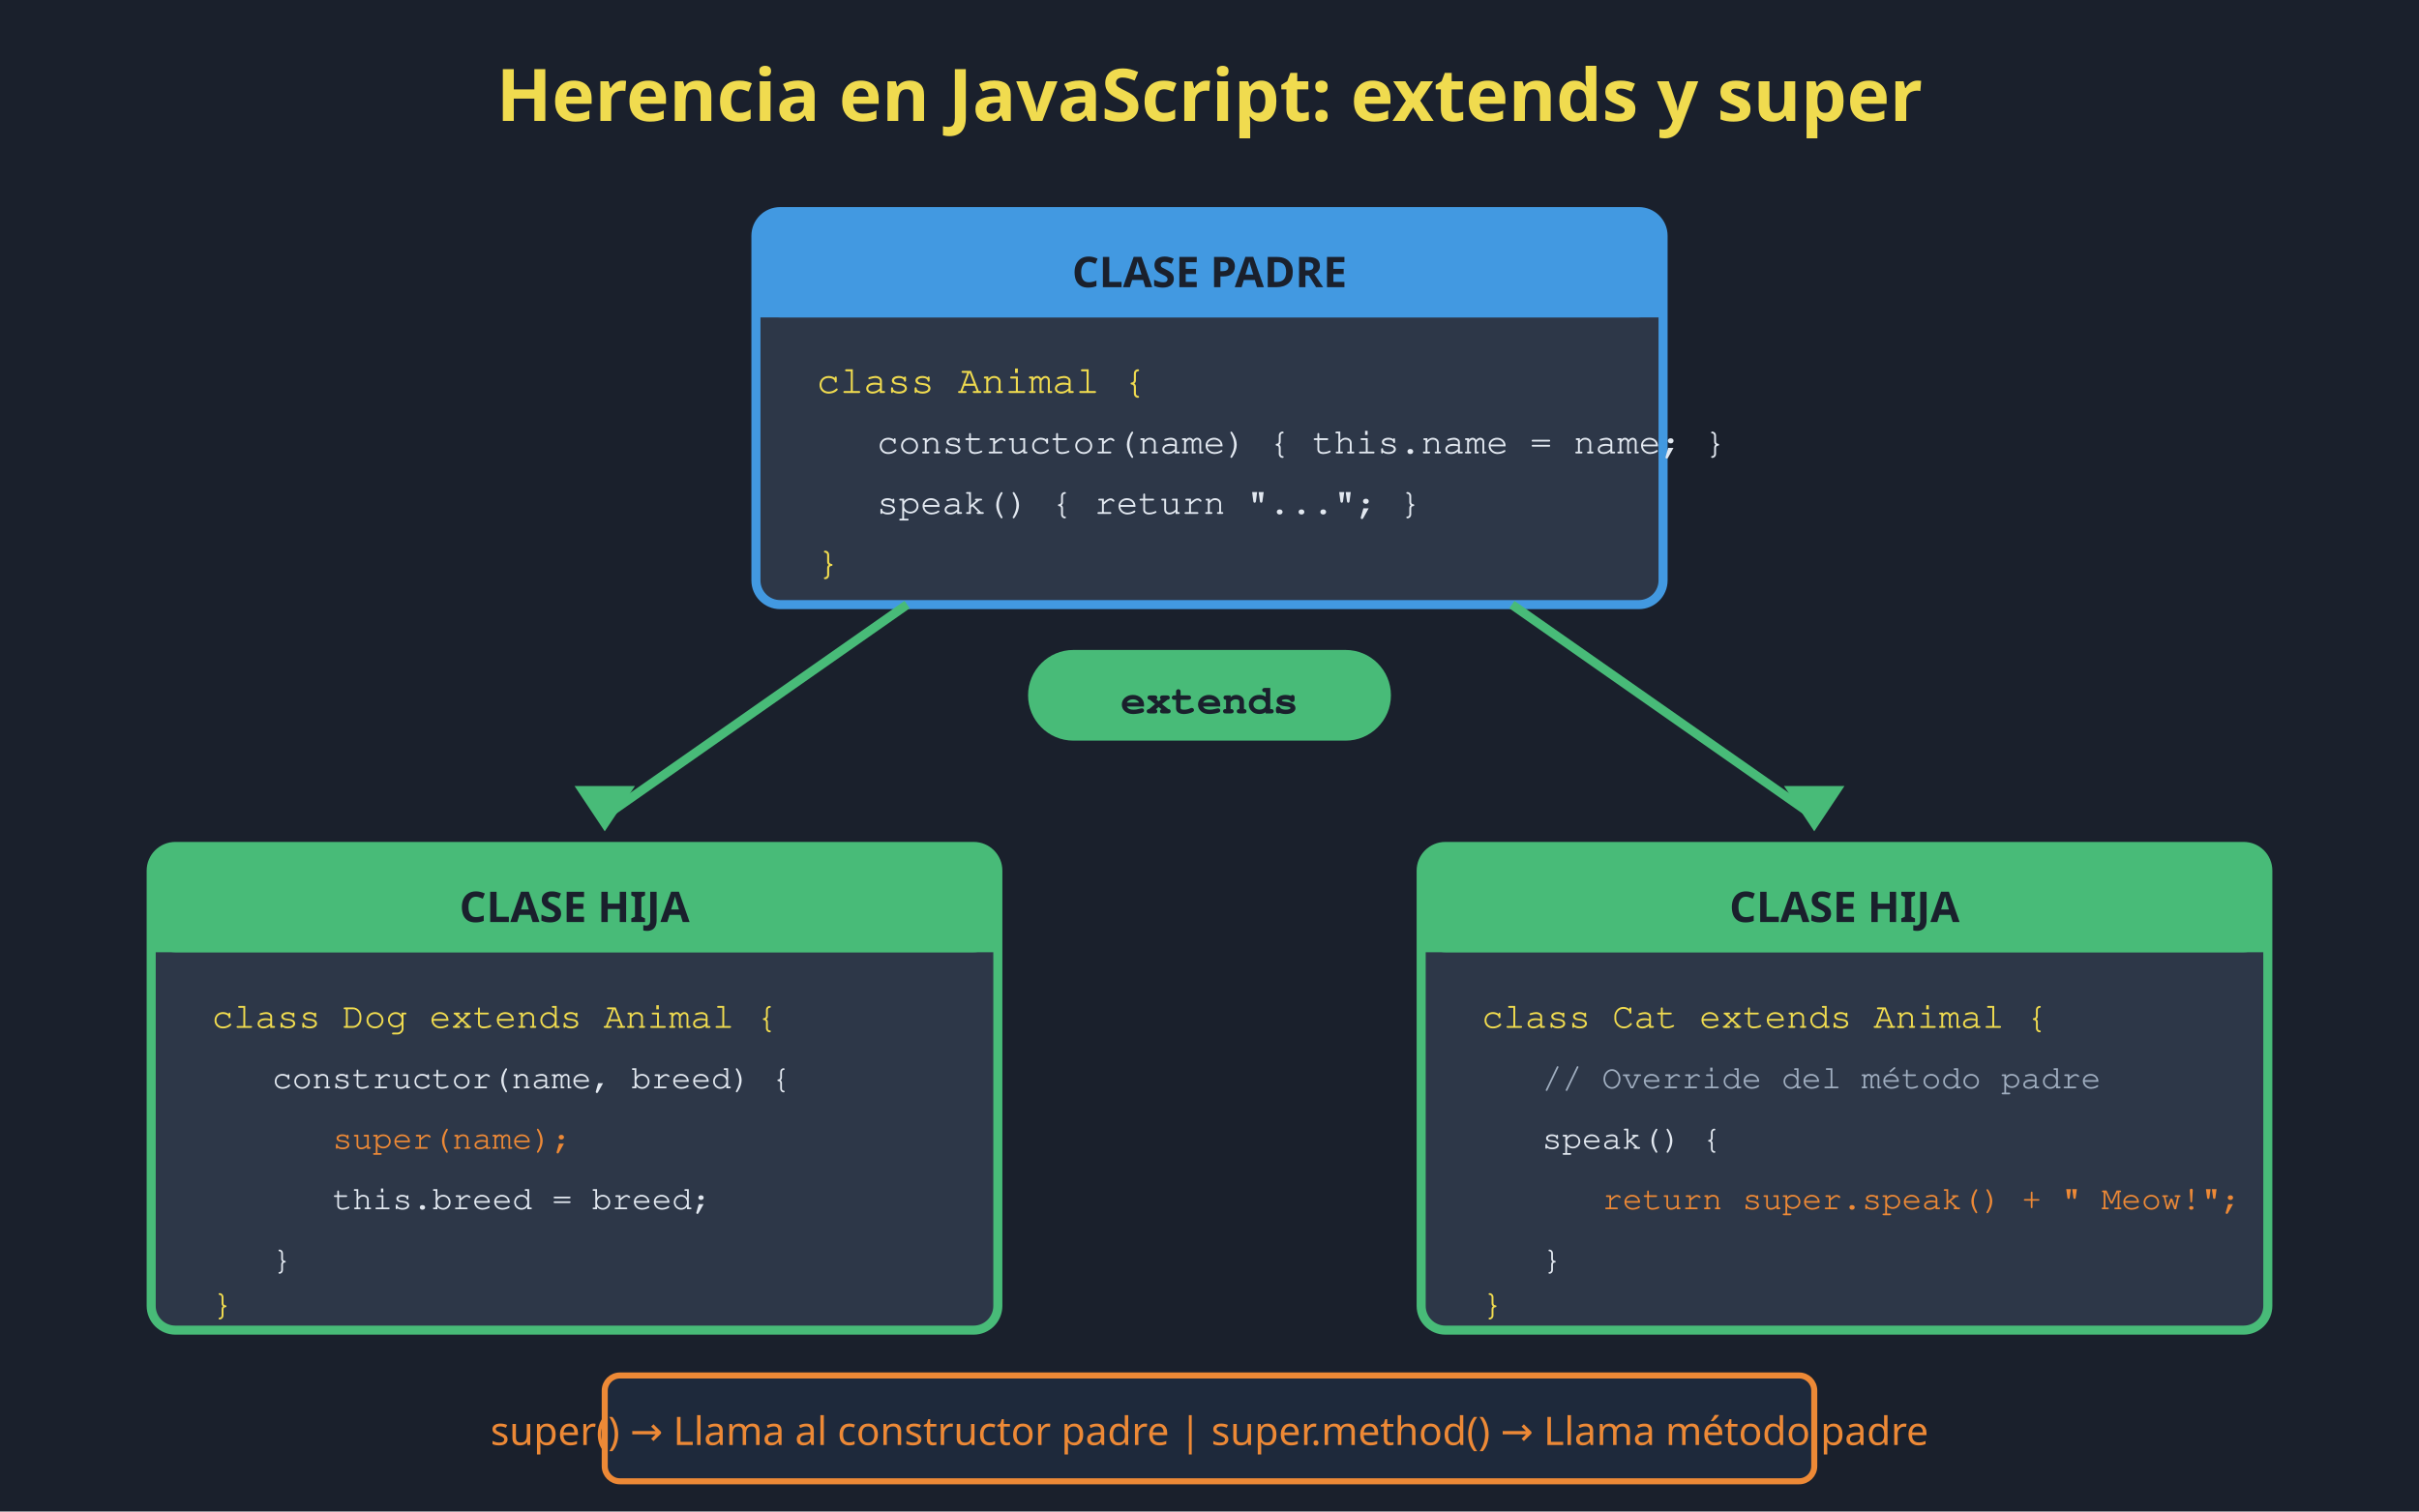
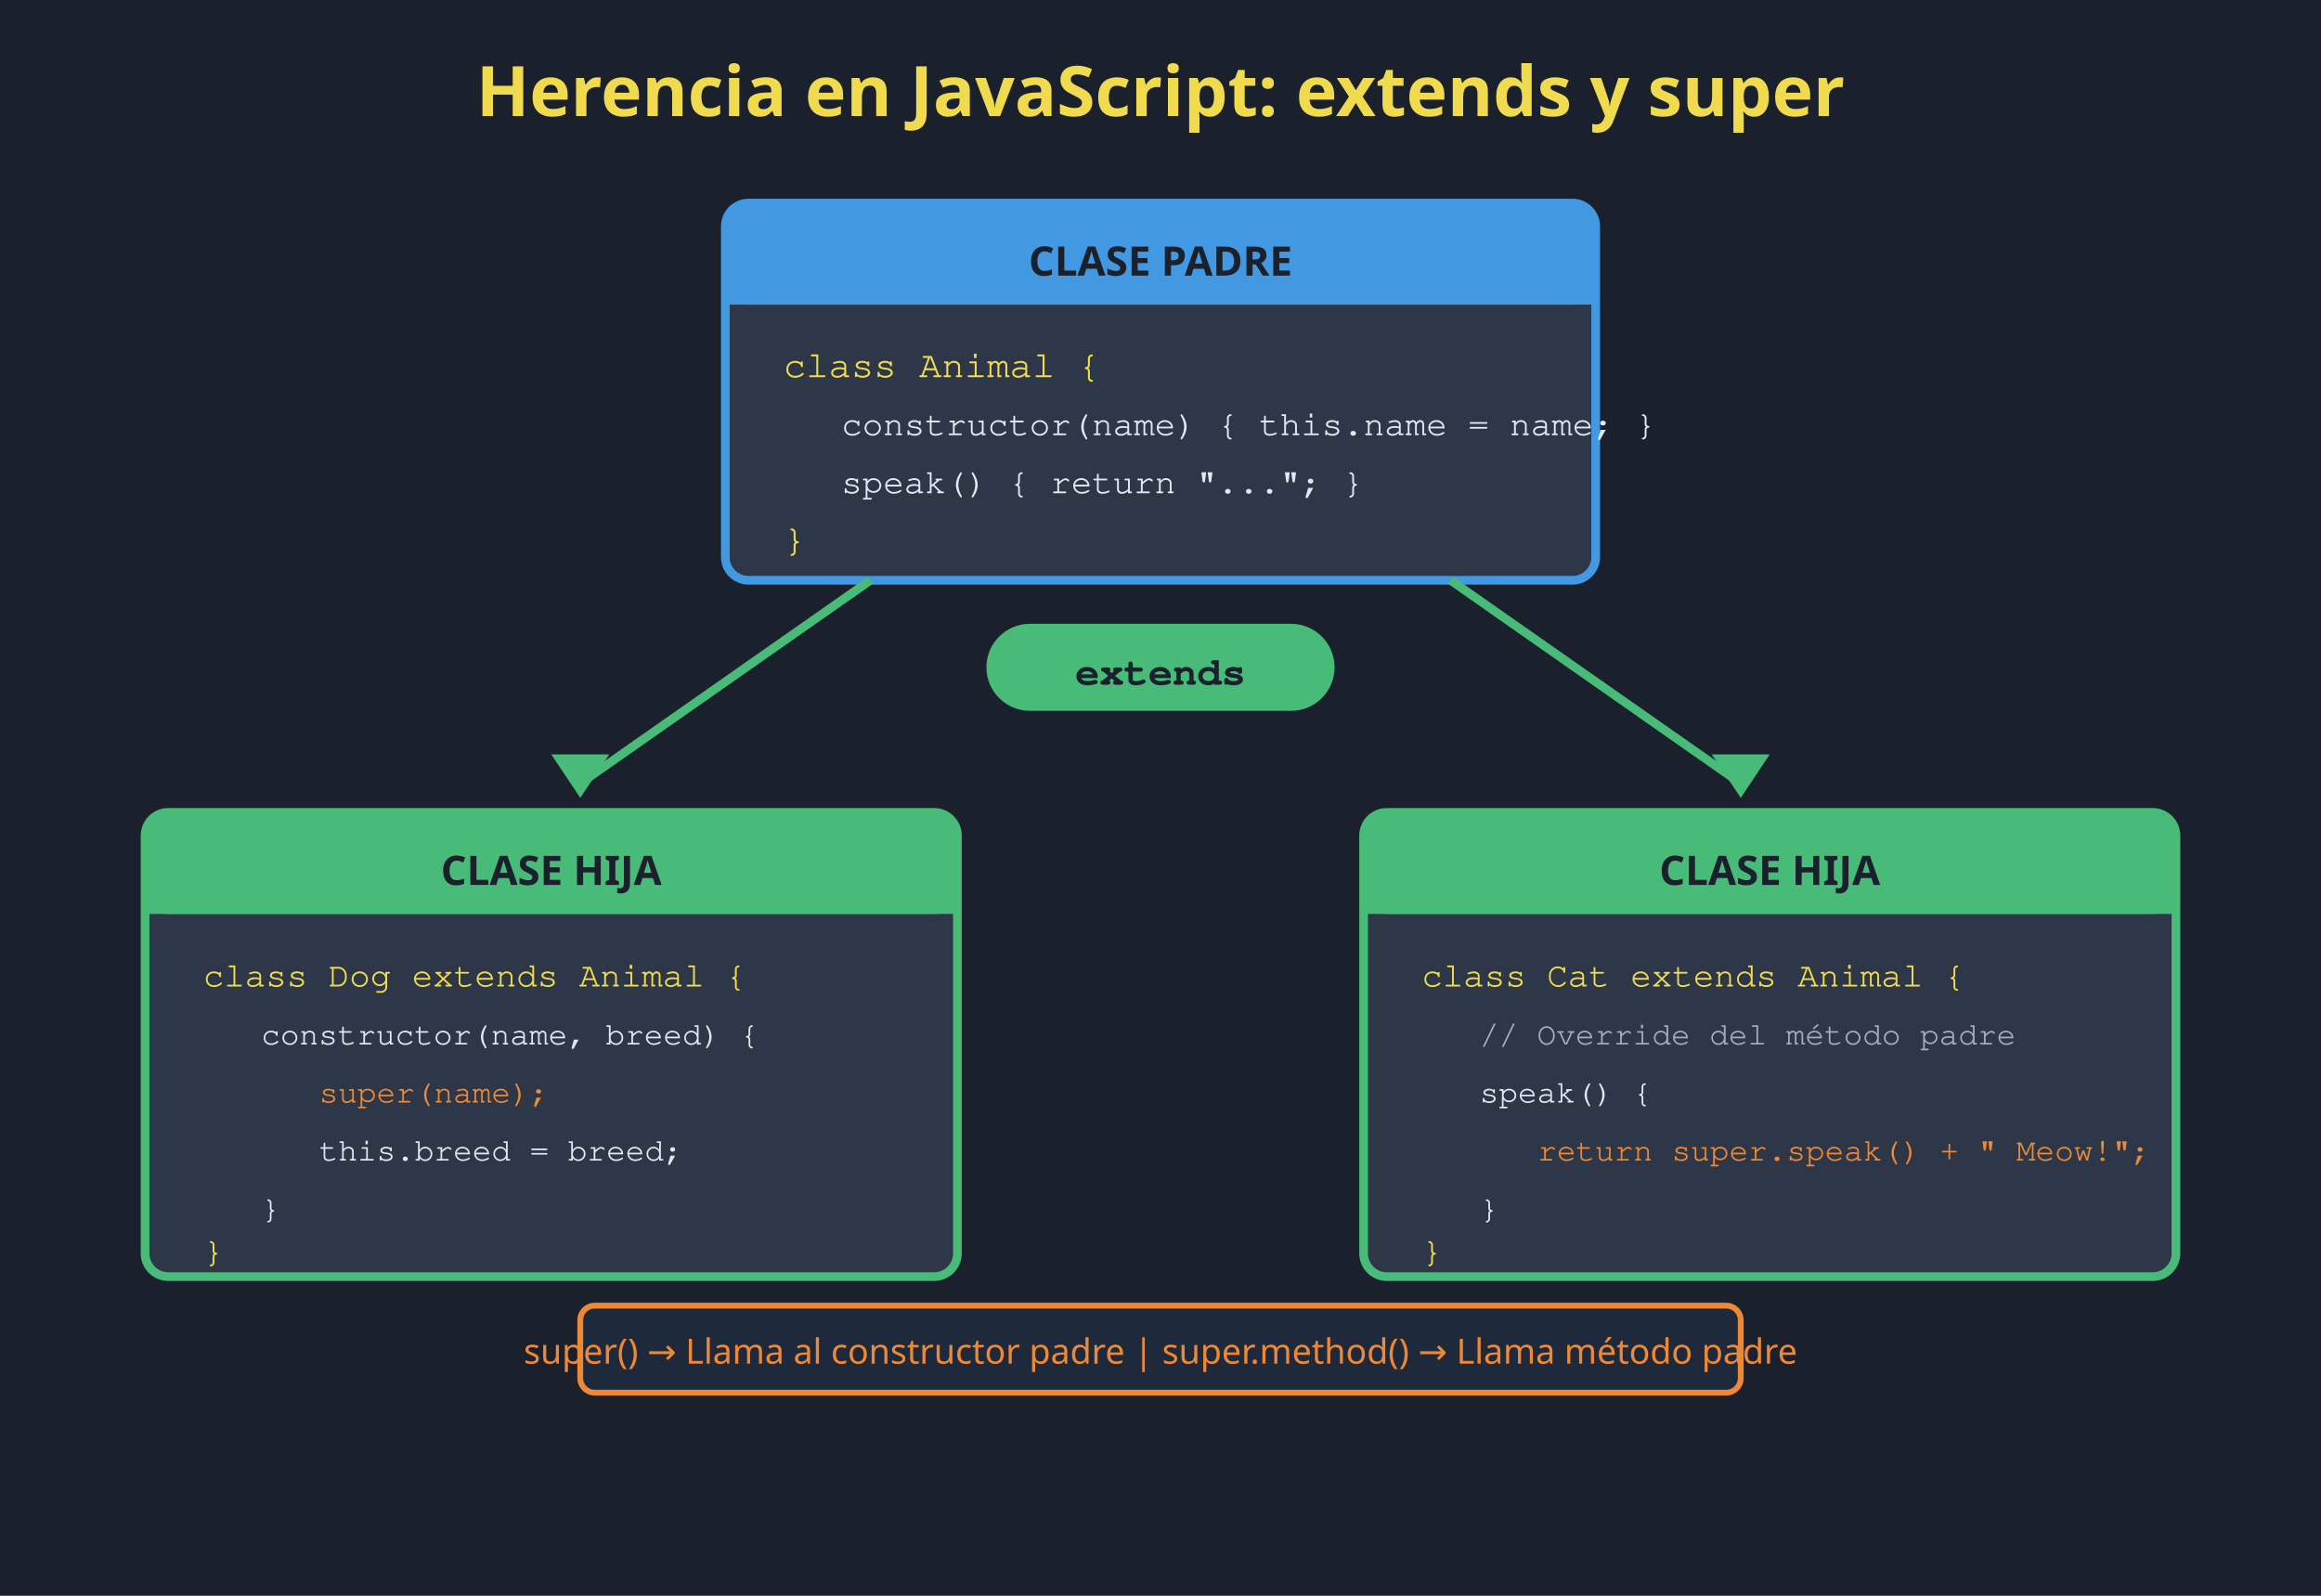
- <svg xmlns="http://www.w3.org/2000/svg" viewBox="0 0 800 500">
-   <rect width="800" height="500" fill="#1a202c" />
+ <svg xmlns="http://www.w3.org/2000/svg" viewBox="0 0 800 550">
+   <rect width="800" height="550" fill="#1a202c" />
  <text x="400" y="40" font-family="system-ui, sans-serif" font-size="24" font-weight="bold" fill="#f0db4f" text-anchor="middle">
    Herencia en JavaScript: extends y super
  </text>
  <rect x="250" y="70" width="300" height="130" fill="#2d3748" stroke="#4299e1" stroke-width="3" rx="8" />
  <rect x="250" y="70" width="300" height="35" fill="#4299e1" rx="8" />
  <rect x="250" y="97" width="300" height="8" fill="#4299e1" />
  <text x="400" y="95" font-family="system-ui, sans-serif" font-size="14" font-weight="bold" fill="#1a202c" text-anchor="middle">
    CLASE PADRE
  </text>
  <text x="270" y="130" font-family="Courier, monospace" font-size="13" fill="#f0db4f">class Animal {</text>
  <text x="290" y="150" font-family="Courier, monospace" font-size="12" fill="#e2e8f0">constructor(name) { this.name = name; }</text>
  <text x="290" y="170" font-family="Courier, monospace" font-size="12" fill="#e2e8f0">speak() { return "..."; }</text>
  <text x="270" y="190" font-family="Courier, monospace" font-size="13" fill="#f0db4f">}</text>
  <line x1="300" y1="200" x2="200" y2="270" stroke="#48bb78" stroke-width="3" />
  <polygon points="200,275 190,260 210,260" fill="#48bb78" />
  <line x1="500" y1="200" x2="600" y2="270" stroke="#48bb78" stroke-width="3" />
  <polygon points="600,275 590,260 610,260" fill="#48bb78" />
  <rect x="340" y="215" width="120" height="30" fill="#48bb78" rx="15" />
  <text x="400" y="236" font-family="Courier, monospace" font-size="14" font-weight="bold" fill="#1a202c" text-anchor="middle">
    extends
  </text>
  <rect x="50" y="280" width="280" height="160" fill="#2d3748" stroke="#48bb78" stroke-width="3" rx="8" />
  <rect x="50" y="280" width="280" height="35" fill="#48bb78" rx="8" />
  <rect x="50" y="307" width="280" height="8" fill="#48bb78" />
  <text x="190" y="305" font-family="system-ui, sans-serif" font-size="14" font-weight="bold" fill="#1a202c" text-anchor="middle">
    CLASE HIJA
  </text>
  <text x="70" y="340" font-family="Courier, monospace" font-size="12" fill="#f0db4f">class Dog extends Animal {</text>
  <text x="90" y="360" font-family="Courier, monospace" font-size="11" fill="#e2e8f0">constructor(name, breed) {</text>
  <text x="110" y="380" font-family="Courier, monospace" font-size="11" fill="#ed8936">super(name);</text>
  <text x="110" y="400" font-family="Courier, monospace" font-size="11" fill="#e2e8f0">this.breed = breed;</text>
  <text x="90" y="420" font-family="Courier, monospace" font-size="11" fill="#e2e8f0">}</text>
  <text x="70" y="435" font-family="Courier, monospace" font-size="12" fill="#f0db4f">}</text>
  <rect x="470" y="280" width="280" height="160" fill="#2d3748" stroke="#48bb78" stroke-width="3" rx="8" />
  <rect x="470" y="280" width="280" height="35" fill="#48bb78" rx="8" />
  <rect x="470" y="307" width="280" height="8" fill="#48bb78" />
  <text x="610" y="305" font-family="system-ui, sans-serif" font-size="14" font-weight="bold" fill="#1a202c" text-anchor="middle">
    CLASE HIJA
  </text>
  <text x="490" y="340" font-family="Courier, monospace" font-size="12" fill="#f0db4f">class Cat extends Animal {</text>
  <text x="510" y="360" font-family="Courier, monospace" font-size="11" fill="#a0aec0">// Override del método padre</text>
  <text x="510" y="380" font-family="Courier, monospace" font-size="11" fill="#e2e8f0">speak() {</text>
  <text x="530" y="400" font-family="Courier, monospace" font-size="11" fill="#ed8936">return super.speak() + " Meow!";</text>
  <text x="510" y="420" font-family="Courier, monospace" font-size="11" fill="#e2e8f0">}</text>
  <text x="490" y="435" font-family="Courier, monospace" font-size="12" fill="#f0db4f">}</text>
-   <rect x="200" y="455" width="400" height="35" fill="#1e293b" stroke="#ed8936" stroke-width="2" rx="5" />
-   <text x="400" y="478" font-family="system-ui, sans-serif" font-size="13" fill="#ed8936" text-anchor="middle">
+   <rect x="200" y="450" width="400" height="30" fill="#1e293b" stroke="#ed8936" stroke-width="2" rx="5" />
+   <text x="400" y="470" font-family="system-ui, sans-serif" font-size="12" fill="#ed8936" text-anchor="middle">
    super() → Llama al constructor padre  |  super.method() → Llama método padre
  </text>
</svg>
